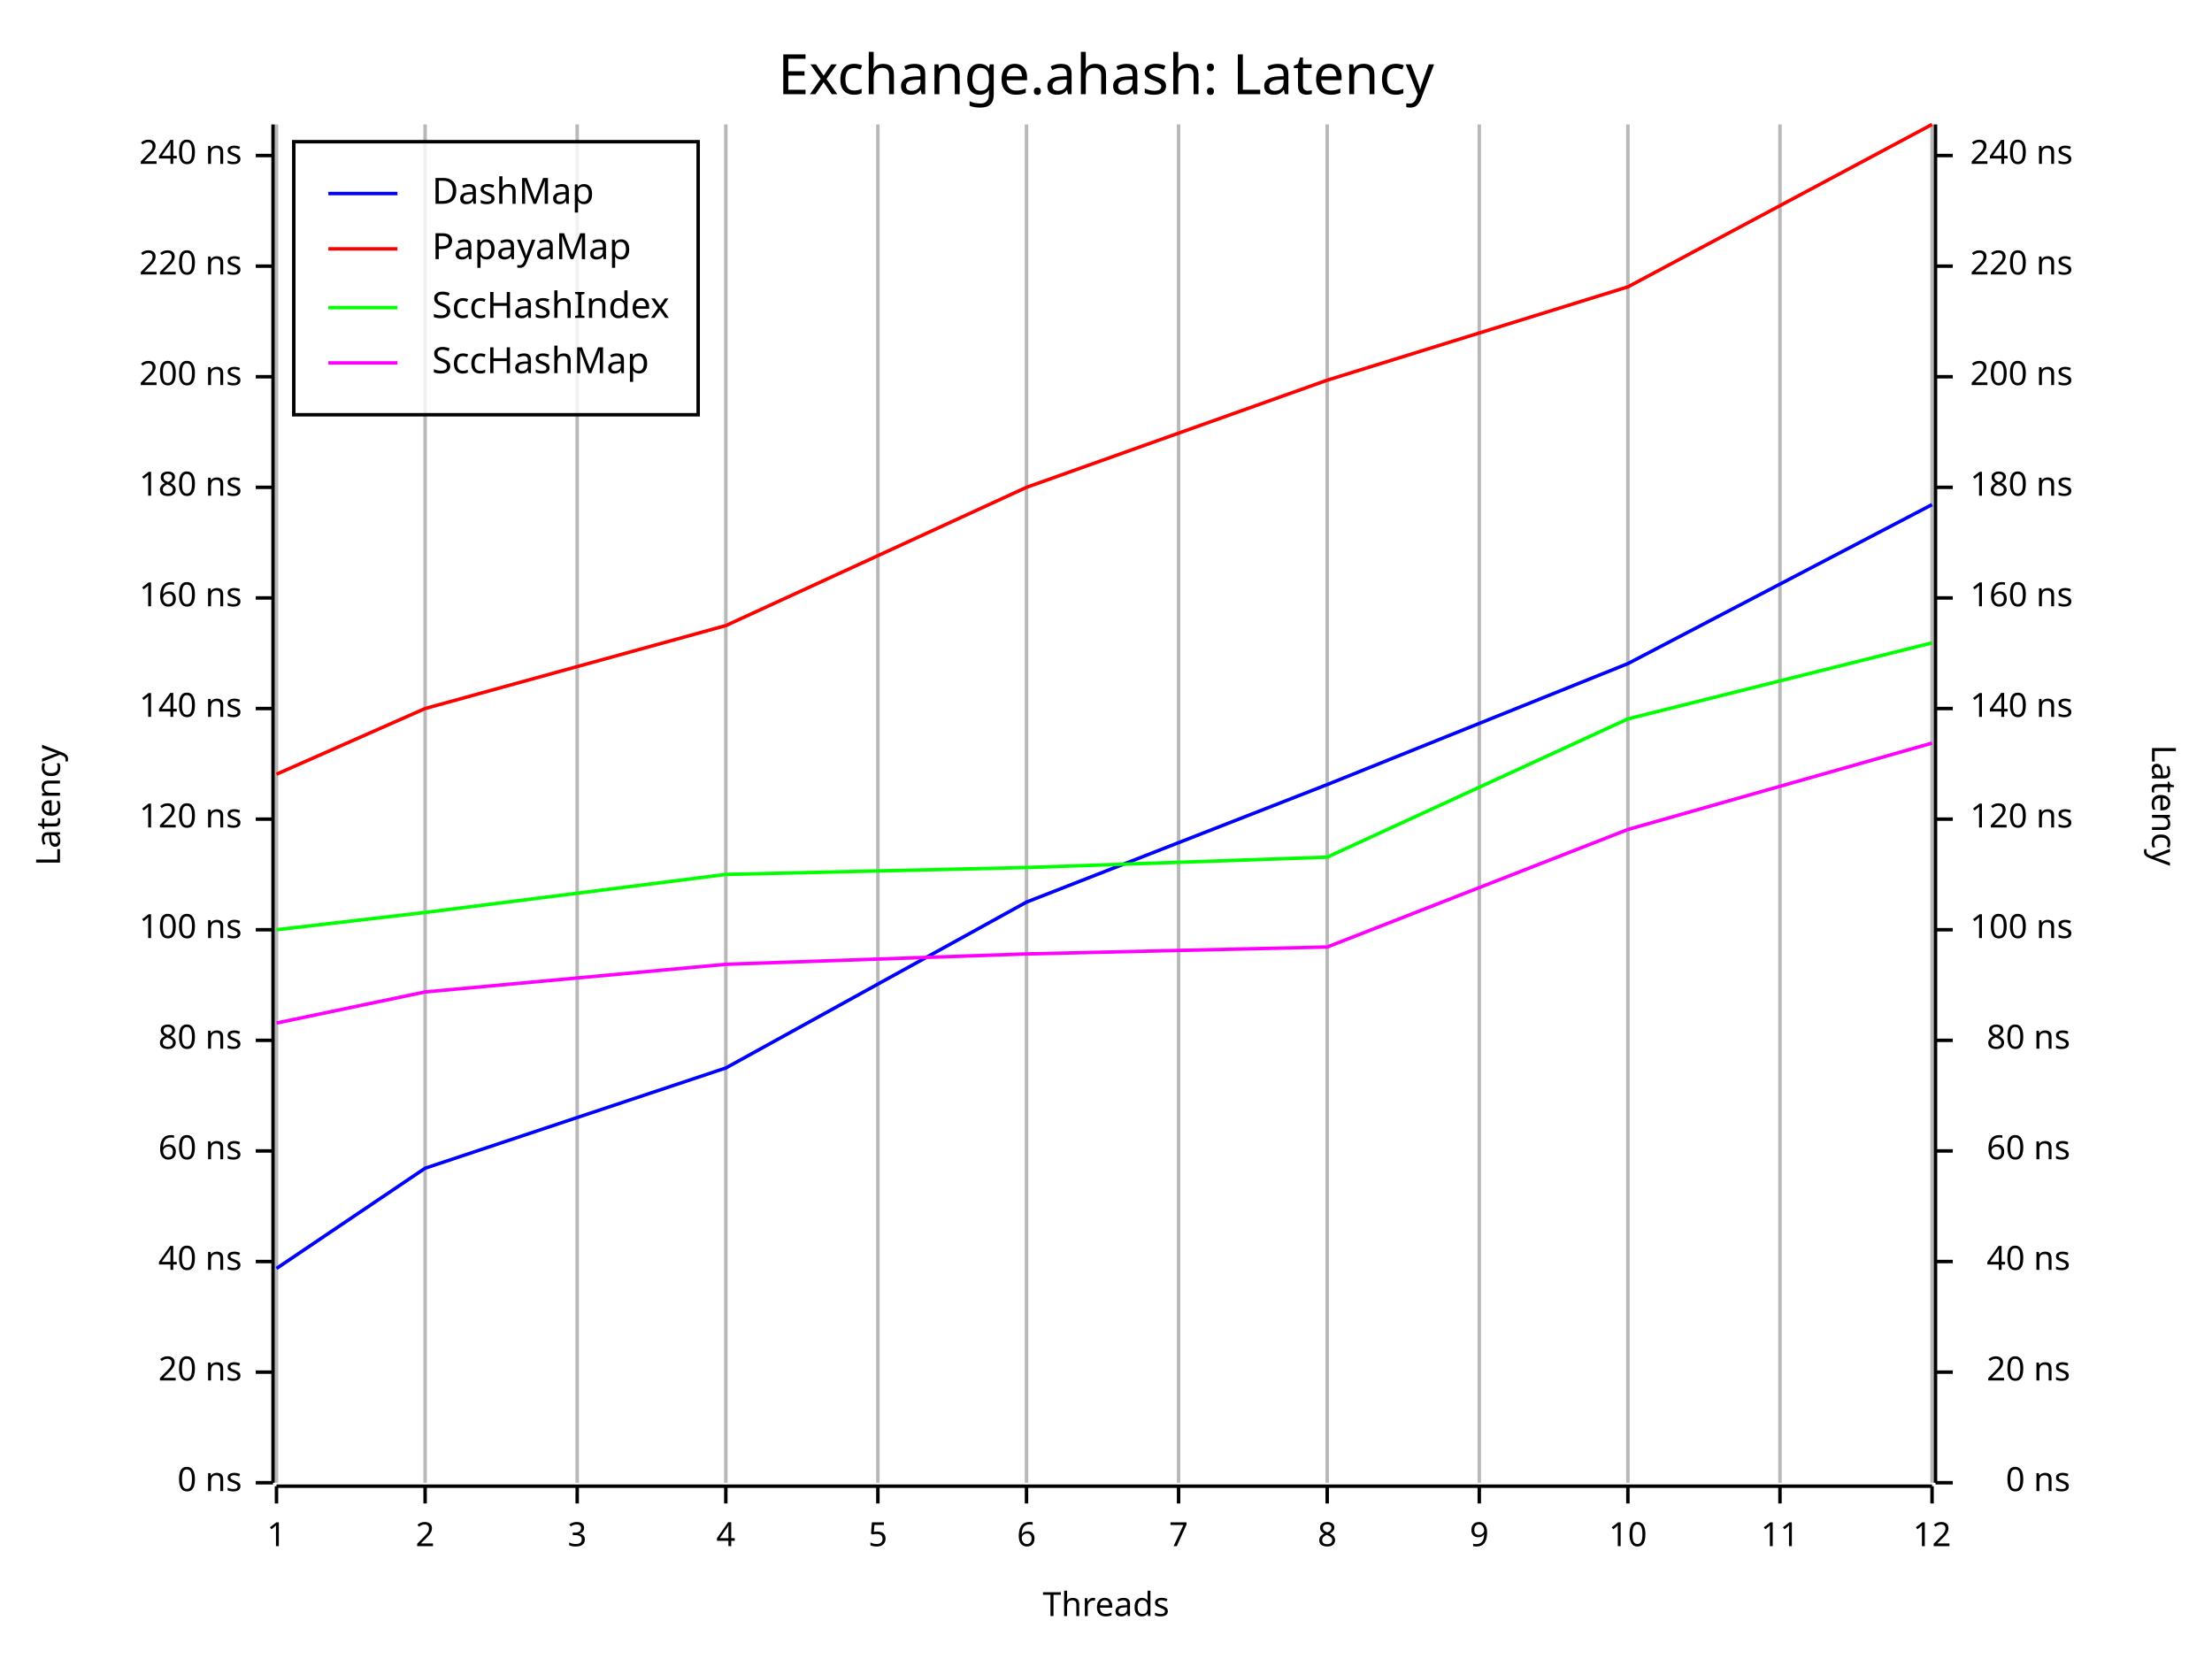
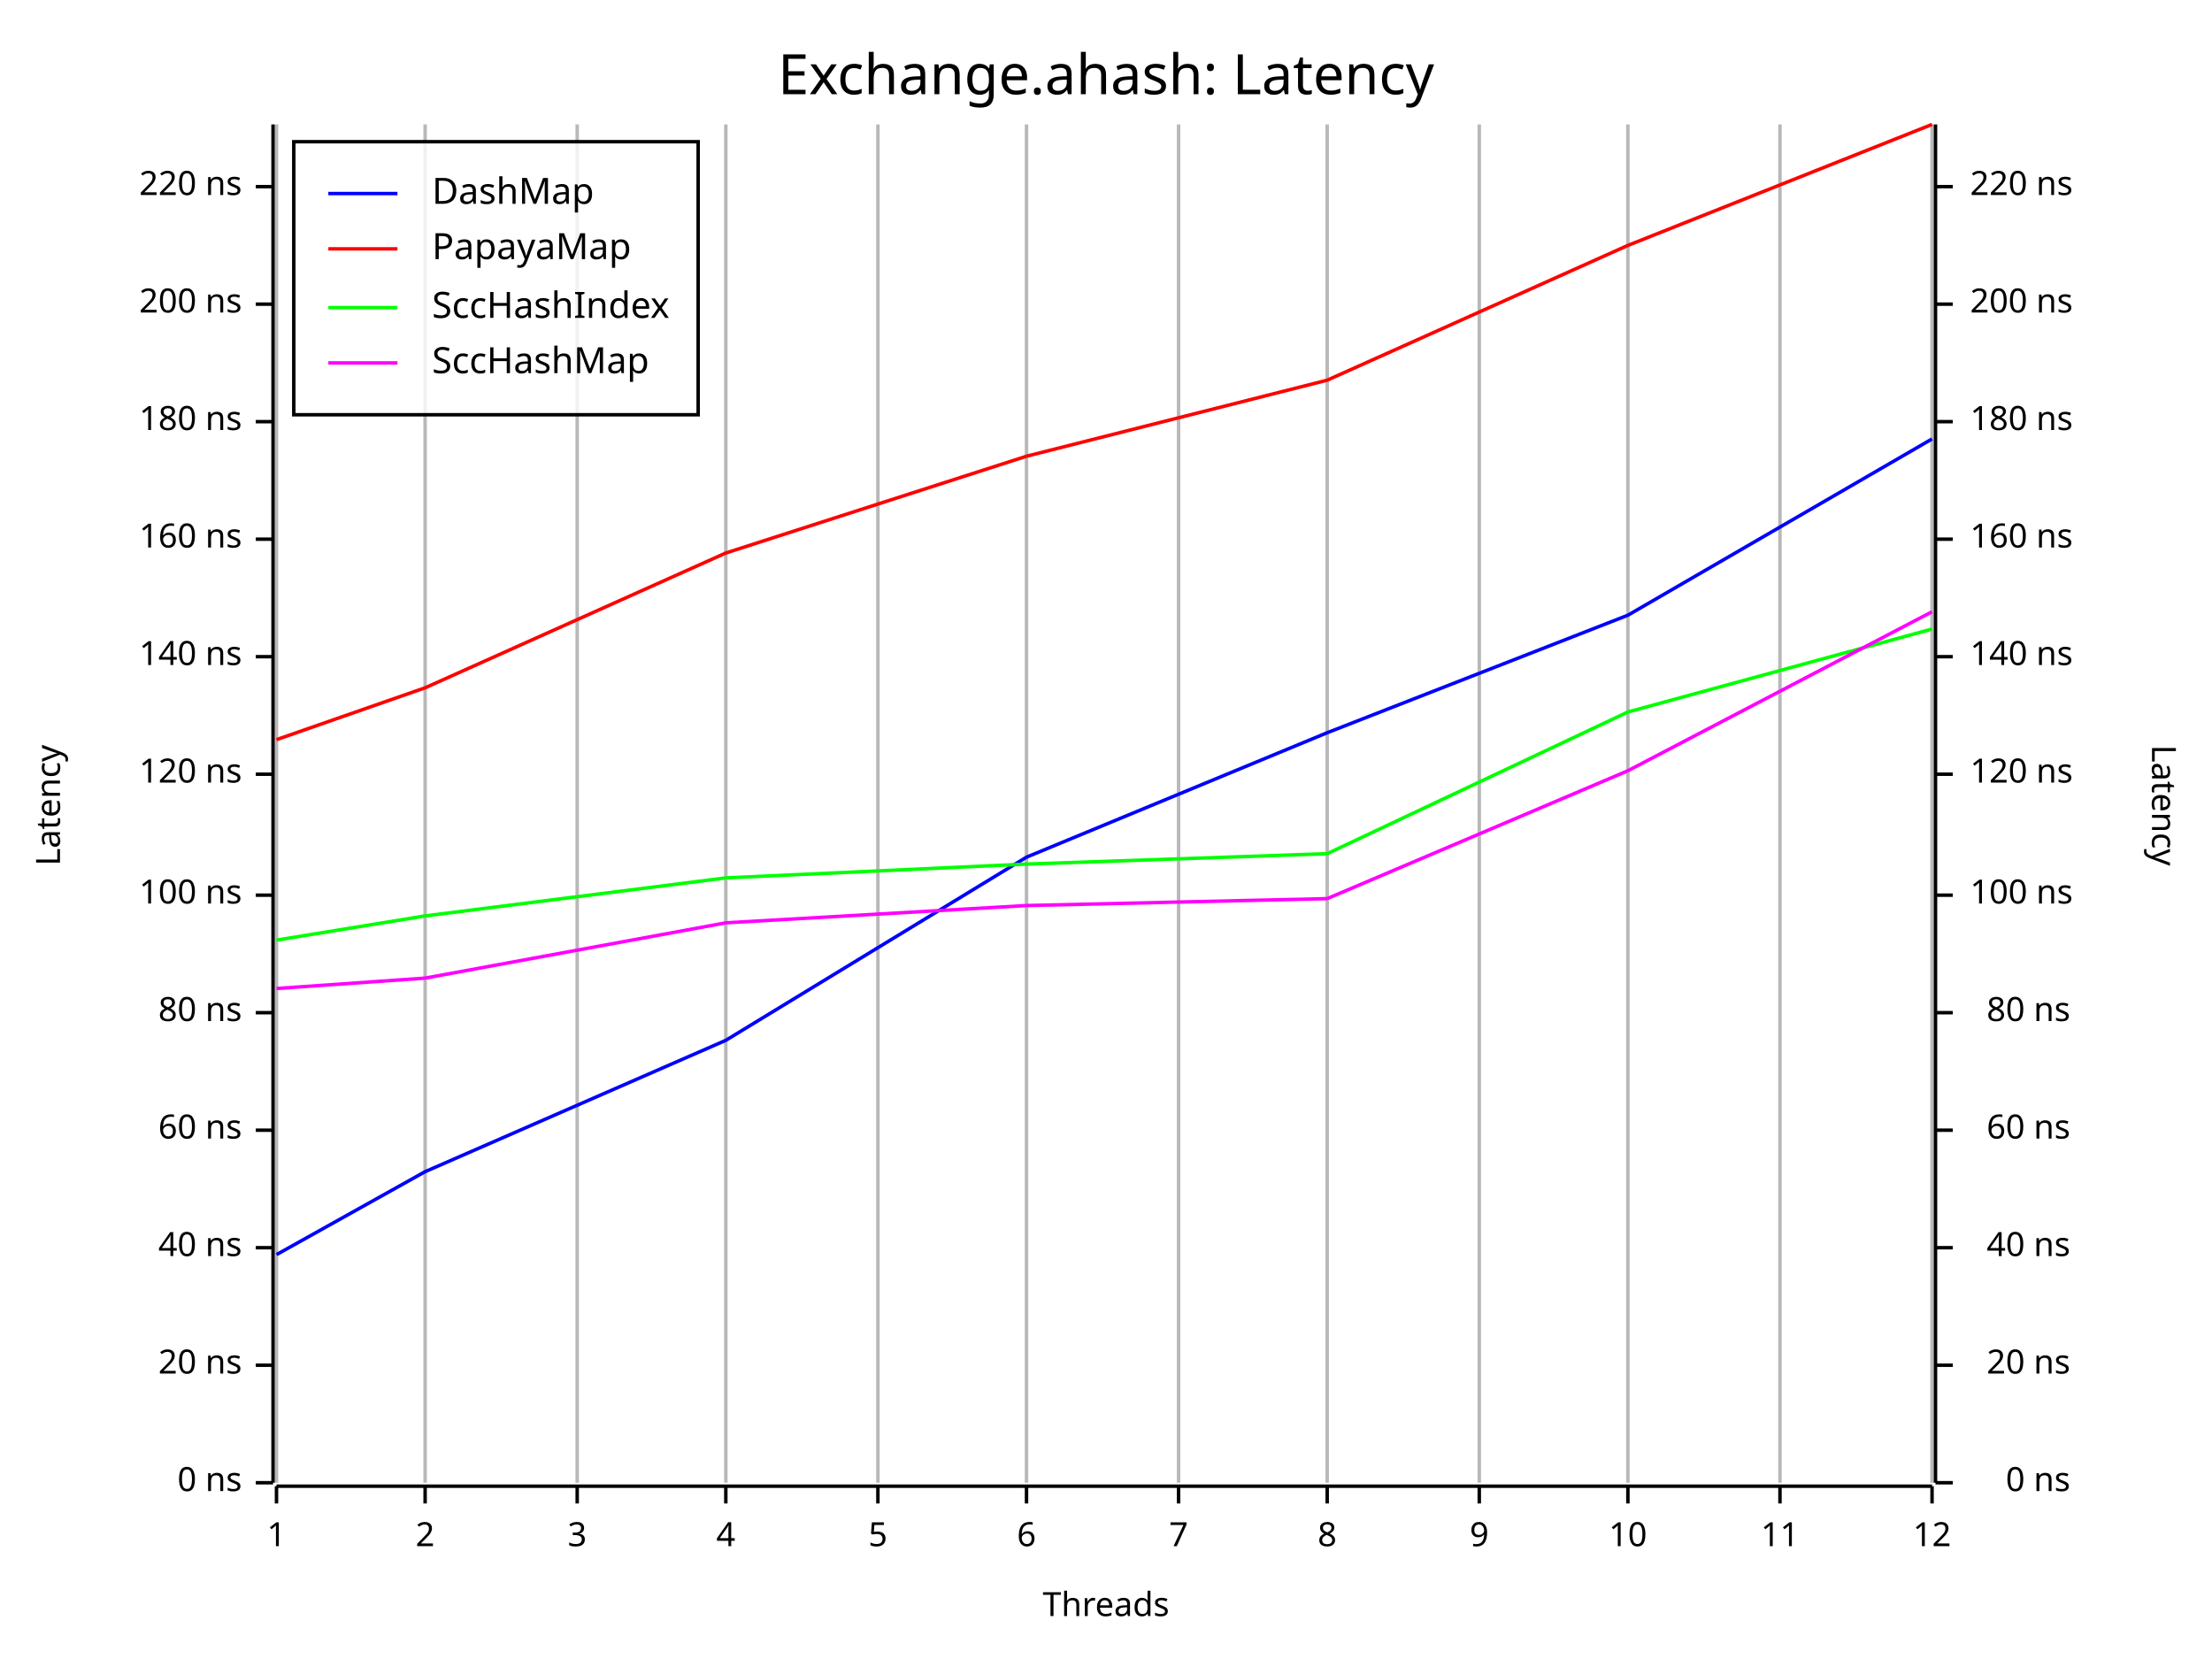
<svg xmlns="http://www.w3.org/2000/svg" width="640" height="480" viewBox="0 0 640 480">
  <rect x="0" y="0" width="640" height="480" opacity="1" fill="#FFFFFF" stroke="none" />
  <text x="320" y="15" dy="0.76em" text-anchor="middle" font-family="Fira Code" font-size="16.129" opacity="1" fill="#000000">
Exchange.ahash: Latency
</text>
  <line opacity="0.1" stroke="#000000" stroke-width="1" x1="80" y1="429" x2="80" y2="36" />
  <line opacity="0.1" stroke="#000000" stroke-width="1" x1="123" y1="429" x2="123" y2="36" />
  <line opacity="0.1" stroke="#000000" stroke-width="1" x1="167" y1="429" x2="167" y2="36" />
  <line opacity="0.1" stroke="#000000" stroke-width="1" x1="210" y1="429" x2="210" y2="36" />
  <line opacity="0.1" stroke="#000000" stroke-width="1" x1="254" y1="429" x2="254" y2="36" />
  <line opacity="0.1" stroke="#000000" stroke-width="1" x1="297" y1="429" x2="297" y2="36" />
  <line opacity="0.1" stroke="#000000" stroke-width="1" x1="341" y1="429" x2="341" y2="36" />
  <line opacity="0.1" stroke="#000000" stroke-width="1" x1="384" y1="429" x2="384" y2="36" />
  <line opacity="0.1" stroke="#000000" stroke-width="1" x1="428" y1="429" x2="428" y2="36" />
  <line opacity="0.1" stroke="#000000" stroke-width="1" x1="471" y1="429" x2="471" y2="36" />
  <line opacity="0.1" stroke="#000000" stroke-width="1" x1="515" y1="429" x2="515" y2="36" />
  <line opacity="0.1" stroke="#000000" stroke-width="1" x1="559" y1="429" x2="559" y2="36" />
  <text x="10" y="233" dy="0.76em" text-anchor="middle" font-family="sans-serif" font-size="9.677" opacity="1" fill="#000000" transform="rotate(270, 10, 233)">
Latency
</text>
  <text x="320" y="470" dy="-0.5ex" text-anchor="middle" font-family="sans-serif" font-size="9.677" opacity="1" fill="#000000">
Threads
</text>
  <text x="630" y="233" dy="0.76em" text-anchor="middle" font-family="sans-serif" font-size="9.677" opacity="1" fill="#000000" transform="rotate(90, 630, 233)">
Latency
</text>
  <line opacity="0.2" stroke="#000000" stroke-width="1" x1="80" y1="429" x2="80" y2="36" />
  <line opacity="0.2" stroke="#000000" stroke-width="1" x1="123" y1="429" x2="123" y2="36" />
  <line opacity="0.2" stroke="#000000" stroke-width="1" x1="167" y1="429" x2="167" y2="36" />
  <line opacity="0.2" stroke="#000000" stroke-width="1" x1="210" y1="429" x2="210" y2="36" />
  <line opacity="0.2" stroke="#000000" stroke-width="1" x1="254" y1="429" x2="254" y2="36" />
  <line opacity="0.2" stroke="#000000" stroke-width="1" x1="297" y1="429" x2="297" y2="36" />
  <line opacity="0.2" stroke="#000000" stroke-width="1" x1="341" y1="429" x2="341" y2="36" />
  <line opacity="0.2" stroke="#000000" stroke-width="1" x1="384" y1="429" x2="384" y2="36" />
  <line opacity="0.2" stroke="#000000" stroke-width="1" x1="428" y1="429" x2="428" y2="36" />
  <line opacity="0.2" stroke="#000000" stroke-width="1" x1="471" y1="429" x2="471" y2="36" />
  <line opacity="0.2" stroke="#000000" stroke-width="1" x1="515" y1="429" x2="515" y2="36" />
  <line opacity="0.2" stroke="#000000" stroke-width="1" x1="559" y1="429" x2="559" y2="36" />
  <polyline fill="none" opacity="1" stroke="#000000" stroke-width="1" points="79,36 79,429 " />
  <text x="70" y="429" dy="0.5ex" text-anchor="end" font-family="sans-serif" font-size="9.677" opacity="1" fill="#000000">
0 ns
</text>
  <polyline fill="none" opacity="1" stroke="#000000" stroke-width="1" points="74,429 79,429 " />
-   <text x="70" y="397" dy="0.5ex" text-anchor="end" font-family="sans-serif" font-size="9.677" opacity="1" fill="#000000">
+   <text x="70" y="395" dy="0.5ex" text-anchor="end" font-family="sans-serif" font-size="9.677" opacity="1" fill="#000000">
20 ns
</text>
-   <polyline fill="none" opacity="1" stroke="#000000" stroke-width="1" points="74,397 79,397 " />
-   <text x="70" y="365" dy="0.5ex" text-anchor="end" font-family="sans-serif" font-size="9.677" opacity="1" fill="#000000">
+   <polyline fill="none" opacity="1" stroke="#000000" stroke-width="1" points="74,395 79,395 " />
+   <text x="70" y="361" dy="0.5ex" text-anchor="end" font-family="sans-serif" font-size="9.677" opacity="1" fill="#000000">
40 ns
</text>
-   <polyline fill="none" opacity="1" stroke="#000000" stroke-width="1" points="74,365 79,365 " />
-   <text x="70" y="333" dy="0.5ex" text-anchor="end" font-family="sans-serif" font-size="9.677" opacity="1" fill="#000000">
+   <polyline fill="none" opacity="1" stroke="#000000" stroke-width="1" points="74,361 79,361 " />
+   <text x="70" y="327" dy="0.5ex" text-anchor="end" font-family="sans-serif" font-size="9.677" opacity="1" fill="#000000">
60 ns
</text>
-   <polyline fill="none" opacity="1" stroke="#000000" stroke-width="1" points="74,333 79,333 " />
-   <text x="70" y="301" dy="0.5ex" text-anchor="end" font-family="sans-serif" font-size="9.677" opacity="1" fill="#000000">
+   <polyline fill="none" opacity="1" stroke="#000000" stroke-width="1" points="74,327 79,327 " />
+   <text x="70" y="293" dy="0.5ex" text-anchor="end" font-family="sans-serif" font-size="9.677" opacity="1" fill="#000000">
80 ns
</text>
-   <polyline fill="none" opacity="1" stroke="#000000" stroke-width="1" points="74,301 79,301 " />
-   <text x="70" y="269" dy="0.5ex" text-anchor="end" font-family="sans-serif" font-size="9.677" opacity="1" fill="#000000">
+   <polyline fill="none" opacity="1" stroke="#000000" stroke-width="1" points="74,293 79,293 " />
+   <text x="70" y="259" dy="0.5ex" text-anchor="end" font-family="sans-serif" font-size="9.677" opacity="1" fill="#000000">
100 ns
</text>
-   <polyline fill="none" opacity="1" stroke="#000000" stroke-width="1" points="74,269 79,269 " />
-   <text x="70" y="237" dy="0.5ex" text-anchor="end" font-family="sans-serif" font-size="9.677" opacity="1" fill="#000000">
+   <polyline fill="none" opacity="1" stroke="#000000" stroke-width="1" points="74,259 79,259 " />
+   <text x="70" y="224" dy="0.5ex" text-anchor="end" font-family="sans-serif" font-size="9.677" opacity="1" fill="#000000">
120 ns
</text>
-   <polyline fill="none" opacity="1" stroke="#000000" stroke-width="1" points="74,237 79,237 " />
-   <text x="70" y="205" dy="0.5ex" text-anchor="end" font-family="sans-serif" font-size="9.677" opacity="1" fill="#000000">
+   <polyline fill="none" opacity="1" stroke="#000000" stroke-width="1" points="74,224 79,224 " />
+   <text x="70" y="190" dy="0.5ex" text-anchor="end" font-family="sans-serif" font-size="9.677" opacity="1" fill="#000000">
140 ns
</text>
-   <polyline fill="none" opacity="1" stroke="#000000" stroke-width="1" points="74,205 79,205 " />
-   <text x="70" y="173" dy="0.5ex" text-anchor="end" font-family="sans-serif" font-size="9.677" opacity="1" fill="#000000">
+   <polyline fill="none" opacity="1" stroke="#000000" stroke-width="1" points="74,190 79,190 " />
+   <text x="70" y="156" dy="0.5ex" text-anchor="end" font-family="sans-serif" font-size="9.677" opacity="1" fill="#000000">
160 ns
</text>
-   <polyline fill="none" opacity="1" stroke="#000000" stroke-width="1" points="74,173 79,173 " />
-   <text x="70" y="141" dy="0.5ex" text-anchor="end" font-family="sans-serif" font-size="9.677" opacity="1" fill="#000000">
+   <polyline fill="none" opacity="1" stroke="#000000" stroke-width="1" points="74,156 79,156 " />
+   <text x="70" y="122" dy="0.5ex" text-anchor="end" font-family="sans-serif" font-size="9.677" opacity="1" fill="#000000">
180 ns
</text>
-   <polyline fill="none" opacity="1" stroke="#000000" stroke-width="1" points="74,141 79,141 " />
-   <text x="70" y="109" dy="0.5ex" text-anchor="end" font-family="sans-serif" font-size="9.677" opacity="1" fill="#000000">
+   <polyline fill="none" opacity="1" stroke="#000000" stroke-width="1" points="74,122 79,122 " />
+   <text x="70" y="88" dy="0.5ex" text-anchor="end" font-family="sans-serif" font-size="9.677" opacity="1" fill="#000000">
200 ns
</text>
-   <polyline fill="none" opacity="1" stroke="#000000" stroke-width="1" points="74,109 79,109 " />
-   <text x="70" y="77" dy="0.5ex" text-anchor="end" font-family="sans-serif" font-size="9.677" opacity="1" fill="#000000">
+   <polyline fill="none" opacity="1" stroke="#000000" stroke-width="1" points="74,88 79,88 " />
+   <text x="70" y="54" dy="0.5ex" text-anchor="end" font-family="sans-serif" font-size="9.677" opacity="1" fill="#000000">
220 ns
</text>
-   <polyline fill="none" opacity="1" stroke="#000000" stroke-width="1" points="74,77 79,77 " />
-   <text x="70" y="45" dy="0.5ex" text-anchor="end" font-family="sans-serif" font-size="9.677" opacity="1" fill="#000000">
- 240 ns
- </text>
-   <polyline fill="none" opacity="1" stroke="#000000" stroke-width="1" points="74,45 79,45 " />
+   <polyline fill="none" opacity="1" stroke="#000000" stroke-width="1" points="74,54 79,54 " />
  <polyline fill="none" opacity="1" stroke="#000000" stroke-width="1" points="80,430 559,430 " />
  <text x="80" y="440" dy="0.76em" text-anchor="middle" font-family="sans-serif" font-size="9.677" opacity="1" fill="#000000">
1
</text>
  <polyline fill="none" opacity="1" stroke="#000000" stroke-width="1" points="80,430 80,435 " />
  <text x="123" y="440" dy="0.76em" text-anchor="middle" font-family="sans-serif" font-size="9.677" opacity="1" fill="#000000">
2
</text>
  <polyline fill="none" opacity="1" stroke="#000000" stroke-width="1" points="123,430 123,435 " />
  <text x="167" y="440" dy="0.76em" text-anchor="middle" font-family="sans-serif" font-size="9.677" opacity="1" fill="#000000">
3
</text>
  <polyline fill="none" opacity="1" stroke="#000000" stroke-width="1" points="167,430 167,435 " />
  <text x="210" y="440" dy="0.76em" text-anchor="middle" font-family="sans-serif" font-size="9.677" opacity="1" fill="#000000">
4
</text>
  <polyline fill="none" opacity="1" stroke="#000000" stroke-width="1" points="210,430 210,435 " />
  <text x="254" y="440" dy="0.76em" text-anchor="middle" font-family="sans-serif" font-size="9.677" opacity="1" fill="#000000">
5
</text>
  <polyline fill="none" opacity="1" stroke="#000000" stroke-width="1" points="254,430 254,435 " />
  <text x="297" y="440" dy="0.76em" text-anchor="middle" font-family="sans-serif" font-size="9.677" opacity="1" fill="#000000">
6
</text>
  <polyline fill="none" opacity="1" stroke="#000000" stroke-width="1" points="297,430 297,435 " />
  <text x="341" y="440" dy="0.76em" text-anchor="middle" font-family="sans-serif" font-size="9.677" opacity="1" fill="#000000">
7
</text>
  <polyline fill="none" opacity="1" stroke="#000000" stroke-width="1" points="341,430 341,435 " />
  <text x="384" y="440" dy="0.76em" text-anchor="middle" font-family="sans-serif" font-size="9.677" opacity="1" fill="#000000">
8
</text>
  <polyline fill="none" opacity="1" stroke="#000000" stroke-width="1" points="384,430 384,435 " />
  <text x="428" y="440" dy="0.76em" text-anchor="middle" font-family="sans-serif" font-size="9.677" opacity="1" fill="#000000">
9
</text>
  <polyline fill="none" opacity="1" stroke="#000000" stroke-width="1" points="428,430 428,435 " />
  <text x="471" y="440" dy="0.76em" text-anchor="middle" font-family="sans-serif" font-size="9.677" opacity="1" fill="#000000">
10
</text>
  <polyline fill="none" opacity="1" stroke="#000000" stroke-width="1" points="471,430 471,435 " />
  <text x="515" y="440" dy="0.76em" text-anchor="middle" font-family="sans-serif" font-size="9.677" opacity="1" fill="#000000">
11
</text>
  <polyline fill="none" opacity="1" stroke="#000000" stroke-width="1" points="515,430 515,435 " />
  <text x="559" y="440" dy="0.76em" text-anchor="middle" font-family="sans-serif" font-size="9.677" opacity="1" fill="#000000">
12
</text>
  <polyline fill="none" opacity="1" stroke="#000000" stroke-width="1" points="559,430 559,435 " />
  <polyline fill="none" opacity="1" stroke="#000000" stroke-width="1" points="560,36 560,429 " />
  <text x="599" y="429" dy="0.5ex" text-anchor="end" font-family="sans-serif" font-size="9.677" opacity="1" fill="#000000">
0 ns
</text>
  <polyline fill="none" opacity="1" stroke="#000000" stroke-width="1" points="560,429 565,429 " />
-   <text x="599" y="397" dy="0.5ex" text-anchor="end" font-family="sans-serif" font-size="9.677" opacity="1" fill="#000000">
+   <text x="599" y="395" dy="0.5ex" text-anchor="end" font-family="sans-serif" font-size="9.677" opacity="1" fill="#000000">
20 ns
</text>
-   <polyline fill="none" opacity="1" stroke="#000000" stroke-width="1" points="560,397 565,397 " />
-   <text x="599" y="365" dy="0.5ex" text-anchor="end" font-family="sans-serif" font-size="9.677" opacity="1" fill="#000000">
+   <polyline fill="none" opacity="1" stroke="#000000" stroke-width="1" points="560,395 565,395 " />
+   <text x="599" y="361" dy="0.5ex" text-anchor="end" font-family="sans-serif" font-size="9.677" opacity="1" fill="#000000">
40 ns
</text>
-   <polyline fill="none" opacity="1" stroke="#000000" stroke-width="1" points="560,365 565,365 " />
-   <text x="599" y="333" dy="0.5ex" text-anchor="end" font-family="sans-serif" font-size="9.677" opacity="1" fill="#000000">
+   <polyline fill="none" opacity="1" stroke="#000000" stroke-width="1" points="560,361 565,361 " />
+   <text x="599" y="327" dy="0.5ex" text-anchor="end" font-family="sans-serif" font-size="9.677" opacity="1" fill="#000000">
60 ns
</text>
-   <polyline fill="none" opacity="1" stroke="#000000" stroke-width="1" points="560,333 565,333 " />
-   <text x="599" y="301" dy="0.5ex" text-anchor="end" font-family="sans-serif" font-size="9.677" opacity="1" fill="#000000">
+   <polyline fill="none" opacity="1" stroke="#000000" stroke-width="1" points="560,327 565,327 " />
+   <text x="599" y="293" dy="0.5ex" text-anchor="end" font-family="sans-serif" font-size="9.677" opacity="1" fill="#000000">
80 ns
</text>
-   <polyline fill="none" opacity="1" stroke="#000000" stroke-width="1" points="560,301 565,301 " />
-   <text x="570" y="269" dy="0.5ex" text-anchor="start" font-family="sans-serif" font-size="9.677" opacity="1" fill="#000000">
+   <polyline fill="none" opacity="1" stroke="#000000" stroke-width="1" points="560,293 565,293 " />
+   <text x="570" y="259" dy="0.5ex" text-anchor="start" font-family="sans-serif" font-size="9.677" opacity="1" fill="#000000">
100 ns
</text>
-   <polyline fill="none" opacity="1" stroke="#000000" stroke-width="1" points="560,269 565,269 " />
-   <text x="570" y="237" dy="0.5ex" text-anchor="start" font-family="sans-serif" font-size="9.677" opacity="1" fill="#000000">
+   <polyline fill="none" opacity="1" stroke="#000000" stroke-width="1" points="560,259 565,259 " />
+   <text x="570" y="224" dy="0.5ex" text-anchor="start" font-family="sans-serif" font-size="9.677" opacity="1" fill="#000000">
120 ns
</text>
-   <polyline fill="none" opacity="1" stroke="#000000" stroke-width="1" points="560,237 565,237 " />
-   <text x="570" y="205" dy="0.5ex" text-anchor="start" font-family="sans-serif" font-size="9.677" opacity="1" fill="#000000">
+   <polyline fill="none" opacity="1" stroke="#000000" stroke-width="1" points="560,224 565,224 " />
+   <text x="570" y="190" dy="0.5ex" text-anchor="start" font-family="sans-serif" font-size="9.677" opacity="1" fill="#000000">
140 ns
</text>
-   <polyline fill="none" opacity="1" stroke="#000000" stroke-width="1" points="560,205 565,205 " />
-   <text x="570" y="173" dy="0.5ex" text-anchor="start" font-family="sans-serif" font-size="9.677" opacity="1" fill="#000000">
+   <polyline fill="none" opacity="1" stroke="#000000" stroke-width="1" points="560,190 565,190 " />
+   <text x="570" y="156" dy="0.5ex" text-anchor="start" font-family="sans-serif" font-size="9.677" opacity="1" fill="#000000">
160 ns
</text>
-   <polyline fill="none" opacity="1" stroke="#000000" stroke-width="1" points="560,173 565,173 " />
-   <text x="570" y="141" dy="0.5ex" text-anchor="start" font-family="sans-serif" font-size="9.677" opacity="1" fill="#000000">
+   <polyline fill="none" opacity="1" stroke="#000000" stroke-width="1" points="560,156 565,156 " />
+   <text x="570" y="122" dy="0.5ex" text-anchor="start" font-family="sans-serif" font-size="9.677" opacity="1" fill="#000000">
180 ns
</text>
-   <polyline fill="none" opacity="1" stroke="#000000" stroke-width="1" points="560,141 565,141 " />
-   <text x="570" y="109" dy="0.5ex" text-anchor="start" font-family="sans-serif" font-size="9.677" opacity="1" fill="#000000">
+   <polyline fill="none" opacity="1" stroke="#000000" stroke-width="1" points="560,122 565,122 " />
+   <text x="570" y="88" dy="0.5ex" text-anchor="start" font-family="sans-serif" font-size="9.677" opacity="1" fill="#000000">
200 ns
</text>
-   <polyline fill="none" opacity="1" stroke="#000000" stroke-width="1" points="560,109 565,109 " />
-   <text x="570" y="77" dy="0.5ex" text-anchor="start" font-family="sans-serif" font-size="9.677" opacity="1" fill="#000000">
+   <polyline fill="none" opacity="1" stroke="#000000" stroke-width="1" points="560,88 565,88 " />
+   <text x="570" y="54" dy="0.5ex" text-anchor="start" font-family="sans-serif" font-size="9.677" opacity="1" fill="#000000">
220 ns
</text>
-   <polyline fill="none" opacity="1" stroke="#000000" stroke-width="1" points="560,77 565,77 " />
-   <text x="570" y="45" dy="0.5ex" text-anchor="start" font-family="sans-serif" font-size="9.677" opacity="1" fill="#000000">
- 240 ns
- </text>
-   <polyline fill="none" opacity="1" stroke="#000000" stroke-width="1" points="560,45 565,45 " />
-   <polyline fill="none" opacity="1" stroke="#0000FF" stroke-width="1" points="80,367 123,338 210,309 297,261 384,227 471,192 559,146 " />
-   <polyline fill="none" opacity="1" stroke="#FF0000" stroke-width="1" points="80,224 123,205 210,181 297,141 384,110 471,83 559,36 " />
-   <polyline fill="none" opacity="1" stroke="#00FF00" stroke-width="1" points="80,269 123,264 210,253 297,251 384,248 471,208 559,186 " />
-   <polyline fill="none" opacity="1" stroke="#FF00FF" stroke-width="1" points="80,296 123,287 210,279 297,276 384,274 471,240 559,215 " />
+   <polyline fill="none" opacity="1" stroke="#000000" stroke-width="1" points="560,54 565,54 " />
+   <polyline fill="none" opacity="1" stroke="#0000FF" stroke-width="1" points="80,363 123,339 210,301 297,248 384,212 471,178 559,127 " />
+   <polyline fill="none" opacity="1" stroke="#FF0000" stroke-width="1" points="80,214 123,199 210,160 297,132 384,110 471,71 559,36 " />
+   <polyline fill="none" opacity="1" stroke="#00FF00" stroke-width="1" points="80,272 123,265 210,254 297,250 384,247 471,206 559,182 " />
+   <polyline fill="none" opacity="1" stroke="#FF00FF" stroke-width="1" points="80,286 123,283 210,267 297,262 384,260 471,223 559,177 " />
  <rect x="85" y="41" width="117" height="79" opacity="0.8" fill="#FFFFFF" stroke="none" />
  <rect x="85" y="41" width="117" height="79" opacity="1" fill="none" stroke="#000000" />
  <text x="125" y="51" dy="0.76em" text-anchor="start" font-family="Fira Code" font-size="10.484" opacity="1" fill="#000000">
DashMap
</text>
  <text x="125" y="67" dy="0.76em" text-anchor="start" font-family="Fira Code" font-size="10.484" opacity="1" fill="#000000">
PapayaMap
</text>
  <text x="125" y="84" dy="0.76em" text-anchor="start" font-family="Fira Code" font-size="10.484" opacity="1" fill="#000000">
SccHashIndex
</text>
  <text x="125" y="100" dy="0.76em" text-anchor="start" font-family="Fira Code" font-size="10.484" opacity="1" fill="#000000">
SccHashMap
</text>
  <polyline fill="none" opacity="1" stroke="#0000FF" stroke-width="1" points="95,56 115,56 " />
  <polyline fill="none" opacity="1" stroke="#FF0000" stroke-width="1" points="95,72 115,72 " />
  <polyline fill="none" opacity="1" stroke="#00FF00" stroke-width="1" points="95,89 115,89 " />
  <polyline fill="none" opacity="1" stroke="#FF00FF" stroke-width="1" points="95,105 115,105 " />
</svg>
